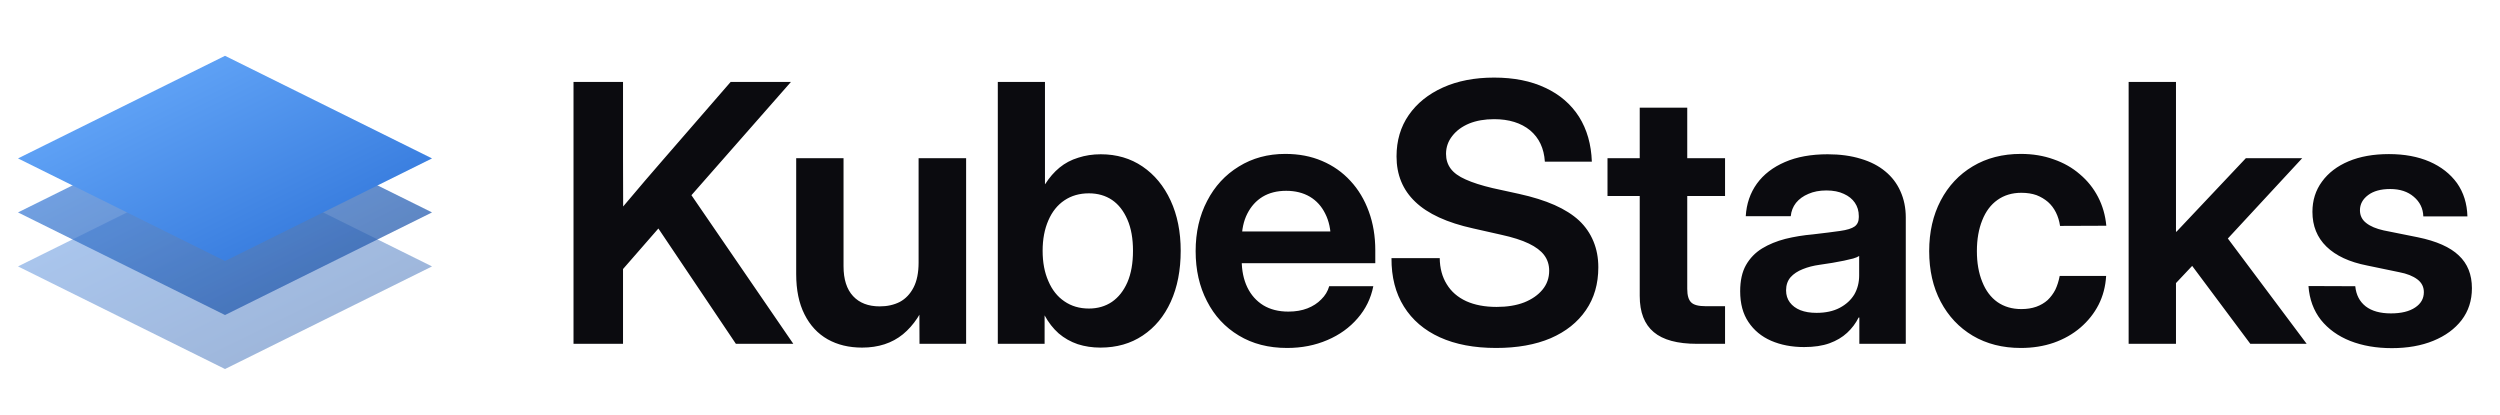
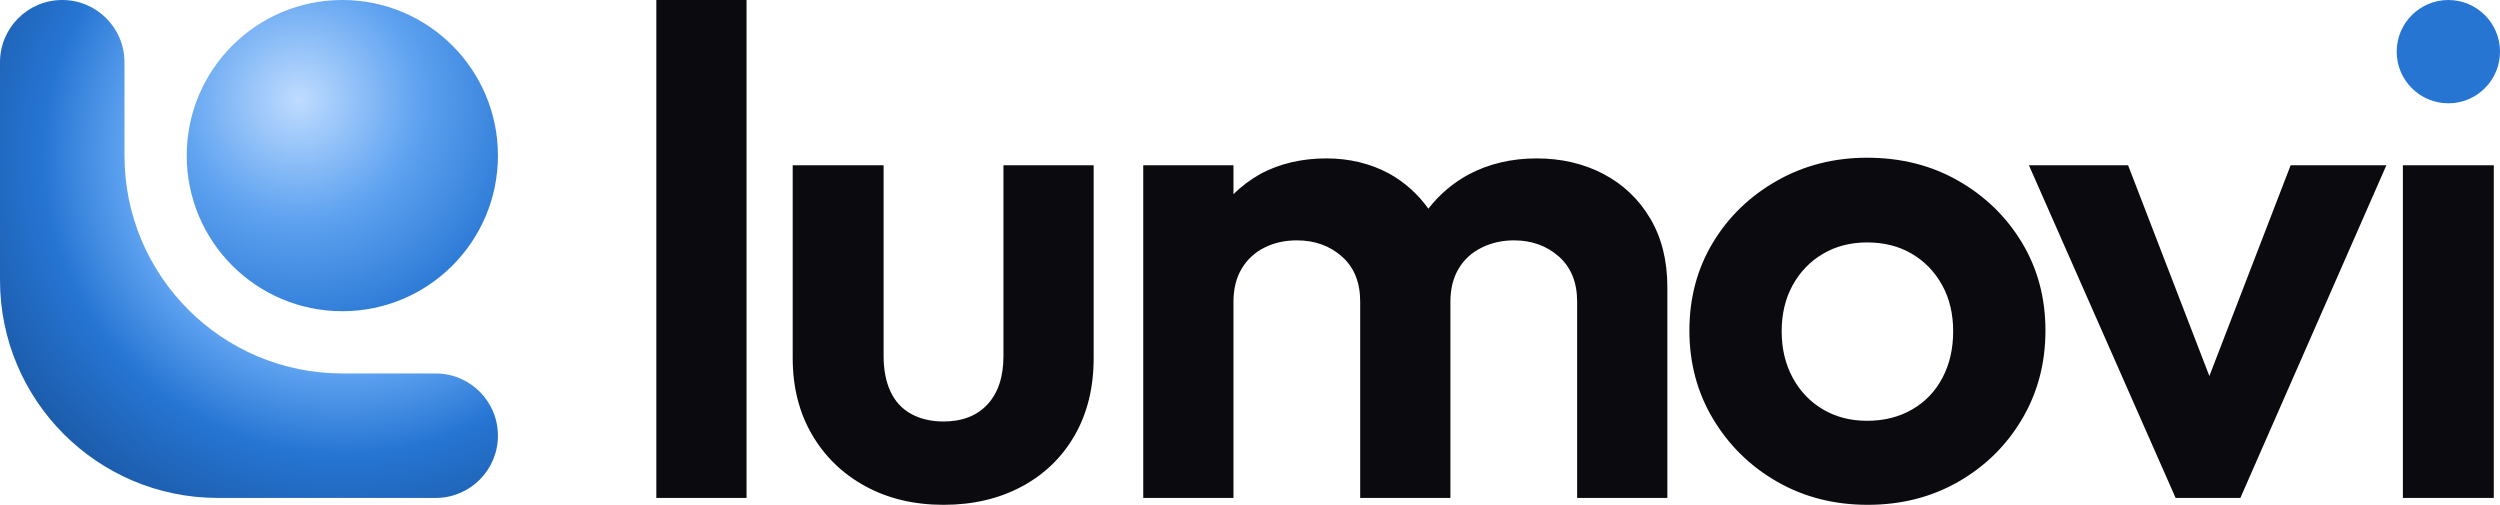
- <svg xmlns="http://www.w3.org/2000/svg" viewBox="3.5 5 138.88 23" width="173.6" height="28.75" role="img" aria-label="KubeStacks">
+ <svg xmlns="http://www.w3.org/2000/svg" viewBox="0 -723 3630 733" width="237.708" height="48" role="img">
  <defs>
-     <linearGradient id="klighta" x1="0" y1="0" x2="1" y2="1">
-       <stop offset="0" stop-color="#6fb1ff" />
-       <stop offset="1" stop-color="#2a6fd6" />
-     </linearGradient>
-     <linearGradient id="klightb" x1="0" y1="0" x2="1" y2="1">
-       <stop offset="0" stop-color="#4d8fe8" />
-       <stop offset="1" stop-color="#1d4f9e" />
-     </linearGradient>
+     <radialGradient id="lumovi-logo-on-light-l" cx="33" cy="15" r="38" gradientUnits="userSpaceOnUse">
+       <stop offset="0.553" stop-color="#5ea2f0" />
+       <stop offset="0.76" stop-color="#2675d3" />
+       <stop offset="1" stop-color="#1c5cab" />
+     </radialGradient>
+     <radialGradient id="lumovi-logo-on-light-orb" cx="0.36" cy="0.32" r="0.78">
+       <stop offset="0" stop-color="#bfdcff" />
+       <stop offset="0.5" stop-color="#5ea2f0" />
+       <stop offset="1" stop-color="#2675d3" />
+     </radialGradient>
  </defs>
-   <path d="M16 19.5 4.5 13.8 16 8.1l11.5 5.7z" fill="url(#klightb)" opacity="0.45" transform="translate(0 6)" />
-   <path d="M16 19.5 4.5 13.8 16 8.1l11.5 5.7z" fill="url(#klightb)" opacity="0.75" transform="translate(0 3)" />
-   <path d="M16 19.5 4.5 13.8 16 8.1l11.5 5.7z" fill="url(#klighta)" />
-   <path transform="translate(34.2 24.1)" fill="#0b0b0f" d="M3.13 -3.26L3.13 -6.7Q3.63 -7.29 4.13 -7.88Q4.63 -8.47 5.13 -9.06Q5.63 -9.65 6.14 -10.23L9.89 -14.55L13.24 -14.55L7.09 -7.55L6.88 -7.56ZM1.16 0L1.16 -14.55L3.91 -14.55L3.91 -10.32L3.92 -6.76L3.91 -5.44L3.91 0ZM10.18 0L5.63 -6.77L7.29 -8.87L13.37 0ZM17.19 0.21Q16.1 0.21 15.28 -0.25Q14.45 -0.72 13.99 -1.64Q13.53 -2.55 13.53 -3.87L13.53 -10.31L16.16 -10.31L16.16 -4.31Q16.16 -3.22 16.69 -2.65Q17.22 -2.08 18.17 -2.08Q18.8 -2.08 19.29 -2.33Q19.77 -2.59 20.05 -3.13Q20.33 -3.67 20.33 -4.52L20.33 -10.31L22.97 -10.31L22.97 0L20.38 0L20.37 -2.65L20.86 -2.65Q20.36 -1.27 19.46 -0.53Q18.55 0.21 17.19 0.21ZM30.43 0.21Q29.76 0.21 29.17 0.02Q28.58 -0.18 28.11 -0.58Q27.65 -0.99 27.33 -1.58L27.33 -1.58L27.33 0L24.73 0L24.73 -14.55L27.35 -14.55L27.35 -8.87L27.36 -8.87Q27.71 -9.42 28.16 -9.79Q28.61 -10.16 29.2 -10.34Q29.78 -10.53 30.45 -10.53Q31.77 -10.53 32.77 -9.85Q33.77 -9.17 34.33 -7.96Q34.89 -6.75 34.89 -5.17Q34.89 -3.55 34.34 -2.34Q33.79 -1.13 32.78 -0.46Q31.78 0.21 30.43 0.21ZM29.79 -1.96Q30.52 -1.96 31.07 -2.33Q31.62 -2.71 31.93 -3.42Q32.24 -4.14 32.24 -5.17Q32.24 -6.19 31.93 -6.9Q31.62 -7.62 31.08 -7.99Q30.53 -8.36 29.79 -8.36Q29.01 -8.36 28.43 -7.97Q27.85 -7.58 27.54 -6.86Q27.22 -6.13 27.22 -5.17Q27.22 -4.2 27.54 -3.48Q27.85 -2.75 28.43 -2.36Q29.01 -1.96 29.79 -1.96ZM40.8 0.23Q39.26 0.23 38.12 -0.46Q36.97 -1.15 36.35 -2.37Q35.72 -3.58 35.72 -5.15Q35.72 -6.72 36.36 -7.94Q36.99 -9.16 38.12 -9.85Q39.25 -10.55 40.7 -10.55Q41.83 -10.55 42.74 -10.16Q43.66 -9.77 44.32 -9.05Q44.98 -8.34 45.34 -7.35Q45.7 -6.37 45.7 -5.2L45.7 -4.48L36.72 -4.48L36.72 -6.24L44.41 -6.24L43.23 -5.79Q43.23 -6.62 42.92 -7.23Q42.62 -7.84 42.07 -8.17Q41.51 -8.5 40.75 -8.5Q39.99 -8.5 39.44 -8.17Q38.9 -7.84 38.59 -7.23Q38.28 -6.62 38.28 -5.78L38.28 -4.64Q38.28 -3.79 38.59 -3.14Q38.9 -2.5 39.48 -2.14Q40.06 -1.79 40.87 -1.79Q41.47 -1.79 41.93 -1.97Q42.39 -2.15 42.7 -2.47Q43.02 -2.78 43.14 -3.2L45.59 -3.2Q45.39 -2.19 44.72 -1.42Q44.05 -0.64 43.04 -0.21Q42.02 0.23 40.8 0.23ZM52.41 0.23Q50.59 0.23 49.29 -0.36Q47.99 -0.95 47.29 -2.07Q46.59 -3.19 46.6 -4.76L49.28 -4.76Q49.29 -3.92 49.67 -3.31Q50.04 -2.7 50.75 -2.37Q51.46 -2.05 52.44 -2.05Q53.32 -2.05 53.97 -2.3Q54.62 -2.56 54.99 -3.01Q55.36 -3.46 55.36 -4.06Q55.36 -4.56 55.08 -4.93Q54.81 -5.29 54.23 -5.57Q53.65 -5.85 52.69 -6.06L51.14 -6.41Q48.96 -6.89 47.92 -7.89Q46.88 -8.88 46.88 -10.41Q46.88 -11.73 47.56 -12.71Q48.24 -13.69 49.46 -14.24Q50.68 -14.79 52.3 -14.79Q53.95 -14.79 55.15 -14.22Q56.35 -13.66 57.02 -12.61Q57.68 -11.56 57.73 -10.12L55.12 -10.12Q55.05 -11.23 54.3 -11.86Q53.54 -12.48 52.3 -12.48Q51.52 -12.48 50.92 -12.24Q50.32 -11.99 49.98 -11.55Q49.63 -11.11 49.63 -10.55Q49.63 -10.08 49.89 -9.73Q50.15 -9.38 50.72 -9.13Q51.29 -8.87 52.22 -8.65L53.68 -8.33Q54.82 -8.08 55.66 -7.71Q56.49 -7.34 57.02 -6.85Q57.55 -6.35 57.82 -5.69Q58.09 -5.04 58.09 -4.25Q58.09 -2.87 57.4 -1.87Q56.71 -0.86 55.44 -0.31Q54.17 0.23 52.41 0.23ZM65.13 -10.31L65.13 -8.21L58.6 -8.21L58.6 -10.31ZM60.39 -13.12L63.03 -13.12L63.03 -3.05Q63.03 -2.51 63.25 -2.3Q63.46 -2.09 64.05 -2.09Q64.3 -2.09 64.62 -2.09Q64.94 -2.09 65.13 -2.09L65.13 0Q64.87 0 64.43 0Q64 0 63.57 0Q61.94 0 61.17 -0.65Q60.39 -1.3 60.39 -2.66ZM69.52 0.18Q68.5 0.18 67.69 -0.17Q66.89 -0.52 66.43 -1.21Q65.97 -1.89 65.97 -2.92Q65.97 -3.8 66.29 -4.37Q66.62 -4.95 67.19 -5.3Q67.75 -5.64 68.48 -5.83Q69.21 -6.01 70.01 -6.08Q70.96 -6.19 71.52 -6.27Q72.09 -6.35 72.33 -6.52Q72.56 -6.69 72.56 -7.03L72.56 -7.1Q72.56 -7.52 72.34 -7.84Q72.13 -8.15 71.73 -8.33Q71.33 -8.52 70.76 -8.52Q70.19 -8.52 69.76 -8.33Q69.33 -8.15 69.07 -7.83Q68.82 -7.51 68.78 -7.09L66.28 -7.09Q66.34 -8.12 66.9 -8.9Q67.46 -9.67 68.46 -10.1Q69.45 -10.53 70.83 -10.53Q71.86 -10.53 72.67 -10.28Q73.48 -10.04 74.03 -9.58Q74.58 -9.13 74.87 -8.48Q75.17 -7.82 75.17 -7.02L75.17 0L72.59 0L72.59 -1.46L72.55 -1.46Q72.31 -0.98 71.91 -0.61Q71.51 -0.24 70.93 -0.03Q70.35 0.18 69.52 0.18ZM70.21 -1.72Q70.97 -1.72 71.5 -2Q72.03 -2.28 72.31 -2.74Q72.58 -3.21 72.58 -3.8L72.58 -4.88Q72.46 -4.8 72.25 -4.74Q72.03 -4.68 71.74 -4.62Q71.45 -4.56 71.1 -4.5Q70.76 -4.44 70.38 -4.39Q69.87 -4.32 69.45 -4.15Q69.02 -3.98 68.77 -3.7Q68.52 -3.41 68.52 -2.97Q68.52 -2.58 68.73 -2.3Q68.94 -2.02 69.31 -1.87Q69.69 -1.72 70.21 -1.72ZM81.56 0.23Q80.04 0.23 78.89 -0.45Q77.75 -1.13 77.11 -2.34Q76.47 -3.55 76.47 -5.15Q76.47 -6.74 77.11 -7.96Q77.75 -9.18 78.89 -9.86Q80.04 -10.55 81.56 -10.55Q82.55 -10.55 83.38 -10.25Q84.22 -9.96 84.84 -9.42Q85.47 -8.89 85.85 -8.16Q86.23 -7.43 86.31 -6.56L83.74 -6.55Q83.68 -6.96 83.51 -7.3Q83.34 -7.64 83.07 -7.88Q82.79 -8.12 82.43 -8.26Q82.06 -8.39 81.59 -8.39Q80.82 -8.39 80.26 -7.99Q79.71 -7.6 79.42 -6.87Q79.12 -6.13 79.12 -5.15Q79.12 -4.17 79.42 -3.44Q79.71 -2.71 80.26 -2.32Q80.82 -1.93 81.59 -1.93Q82.05 -1.93 82.42 -2.06Q82.78 -2.19 83.05 -2.43Q83.31 -2.68 83.48 -3.01Q83.64 -3.35 83.72 -3.77L86.3 -3.77Q86.25 -2.9 85.88 -2.17Q85.51 -1.45 84.87 -0.9Q84.24 -0.36 83.39 -0.06Q82.55 0.23 81.56 0.23ZM89.94 -3.12L89.94 -6.23L90.21 -6.23L94.06 -10.31L97.19 -10.31L92.45 -5.19L91.89 -5.19ZM87.55 0L87.55 -14.55L90.18 -14.55L90.18 0ZM94.31 0L90.87 -4.61L92.62 -6.44L97.44 0ZM102.17 0.24Q100.88 0.24 99.86 -0.16Q98.85 -0.56 98.23 -1.33Q97.62 -2.11 97.54 -3.21L100.14 -3.2Q100.21 -2.48 100.72 -2.08Q101.23 -1.69 102.12 -1.69Q102.98 -1.69 103.47 -2.02Q103.95 -2.34 103.95 -2.87Q103.95 -3.31 103.59 -3.58Q103.22 -3.86 102.58 -3.98L100.8 -4.35Q99.32 -4.64 98.54 -5.4Q97.76 -6.16 97.76 -7.33Q97.76 -8.29 98.29 -9.01Q98.82 -9.74 99.77 -10.14Q100.72 -10.54 102.01 -10.54Q103.3 -10.54 104.27 -10.12Q105.23 -9.7 105.79 -8.93Q106.34 -8.15 106.37 -7.08L103.92 -7.08Q103.9 -7.74 103.39 -8.17Q102.89 -8.6 102.08 -8.6Q101.3 -8.6 100.85 -8.26Q100.4 -7.92 100.4 -7.42Q100.4 -6.98 100.75 -6.71Q101.09 -6.44 101.72 -6.3L103.61 -5.92Q105.17 -5.6 105.89 -4.91Q106.62 -4.23 106.62 -3.09Q106.62 -2.07 106.05 -1.32Q105.48 -0.58 104.48 -0.17Q103.48 0.24 102.17 0.24Z" />
+   <g transform="translate(0 -723) scale(15.0625)">
+     <path d="M0 15V6A6 6 0 0 1 12 6V15A21 21 0 0 0 33 36H42A6 6 0 0 1 42 48H21A21 21 0 0 1 0 27Z" fill="url(#lumovi-logo-on-light-l)" />
+     <circle cx="33" cy="15" r="15" fill="url(#lumovi-logo-on-light-orb)" />
+   </g>
+   <g transform="translate(953 0)">
+     <path d="M131 0L0 0L0 -723L131 -723L131 0ZM417 10Q353 10 303.5 -17Q254 -44 226 -92Q198 -140 198 -203L198 -483L330 -483L330 -206Q330 -176 340 -154.5Q350 -133 370 -122Q390 -111 417 -111Q458 -111 481 -136Q504 -161 504 -206L504 -483L635 -483L635 -203Q635 -139 607.5 -91Q580 -43 530.5 -16.5Q481 10 417 10ZM838 0L707 0L707 -483L838 -483L838 -441Q855 -458 878 -471Q920 -493 973 -493Q1023 -493 1064 -471Q1098 -452 1121 -420Q1145 -451 1180 -470Q1224 -493 1278 -493Q1332 -493 1375 -470.5Q1418 -448 1443 -406Q1468 -364 1468 -306L1468 0L1337 0L1337 -285Q1337 -327 1310.5 -350.5Q1284 -374 1245 -374Q1220 -374 1198.5 -363.5Q1177 -353 1165 -333Q1153 -313 1153 -285L1153 0L1022 0L1022 -285Q1022 -327 995.5 -350.5Q969 -374 930 -374Q904 -374 883 -363.5Q862 -353 850 -333Q838 -313 838 -285L838 0ZM1759 10Q1686 10 1627.5 -23.5Q1569 -57 1534.5 -114.5Q1500 -172 1500 -243Q1500 -314 1534 -370.5Q1568 -427 1627 -460.5Q1686 -494 1758 -494Q1832 -494 1890.5 -460.5Q1949 -427 1983 -370.5Q2017 -314 2017 -243Q2017 -172 1983 -114.5Q1949 -57 1890.5 -23.5Q1832 10 1759 10ZM1758 -112Q1795 -112 1823.5 -128.5Q1852 -145 1867.5 -174.5Q1883 -204 1883 -242Q1883 -280 1867 -309Q1851 -338 1823 -354.5Q1795 -371 1758 -371Q1722 -371 1694 -354.5Q1666 -338 1650 -309Q1634 -280 1634 -242Q1634 -204 1650 -174.5Q1666 -145 1694 -128.5Q1722 -112 1758 -112ZM2300 0L2206 0L1993 -483L2137 -483L2255 -177L2373 -483L2512 -483L2300 0ZM2668 0L2536 0L2536 -483L2668 -483L2668 0Z" fill="#0b0b0f" />
+     <circle cx="2602" cy="-648" r="75" fill="#2675d3" />
+   </g>
</svg>
